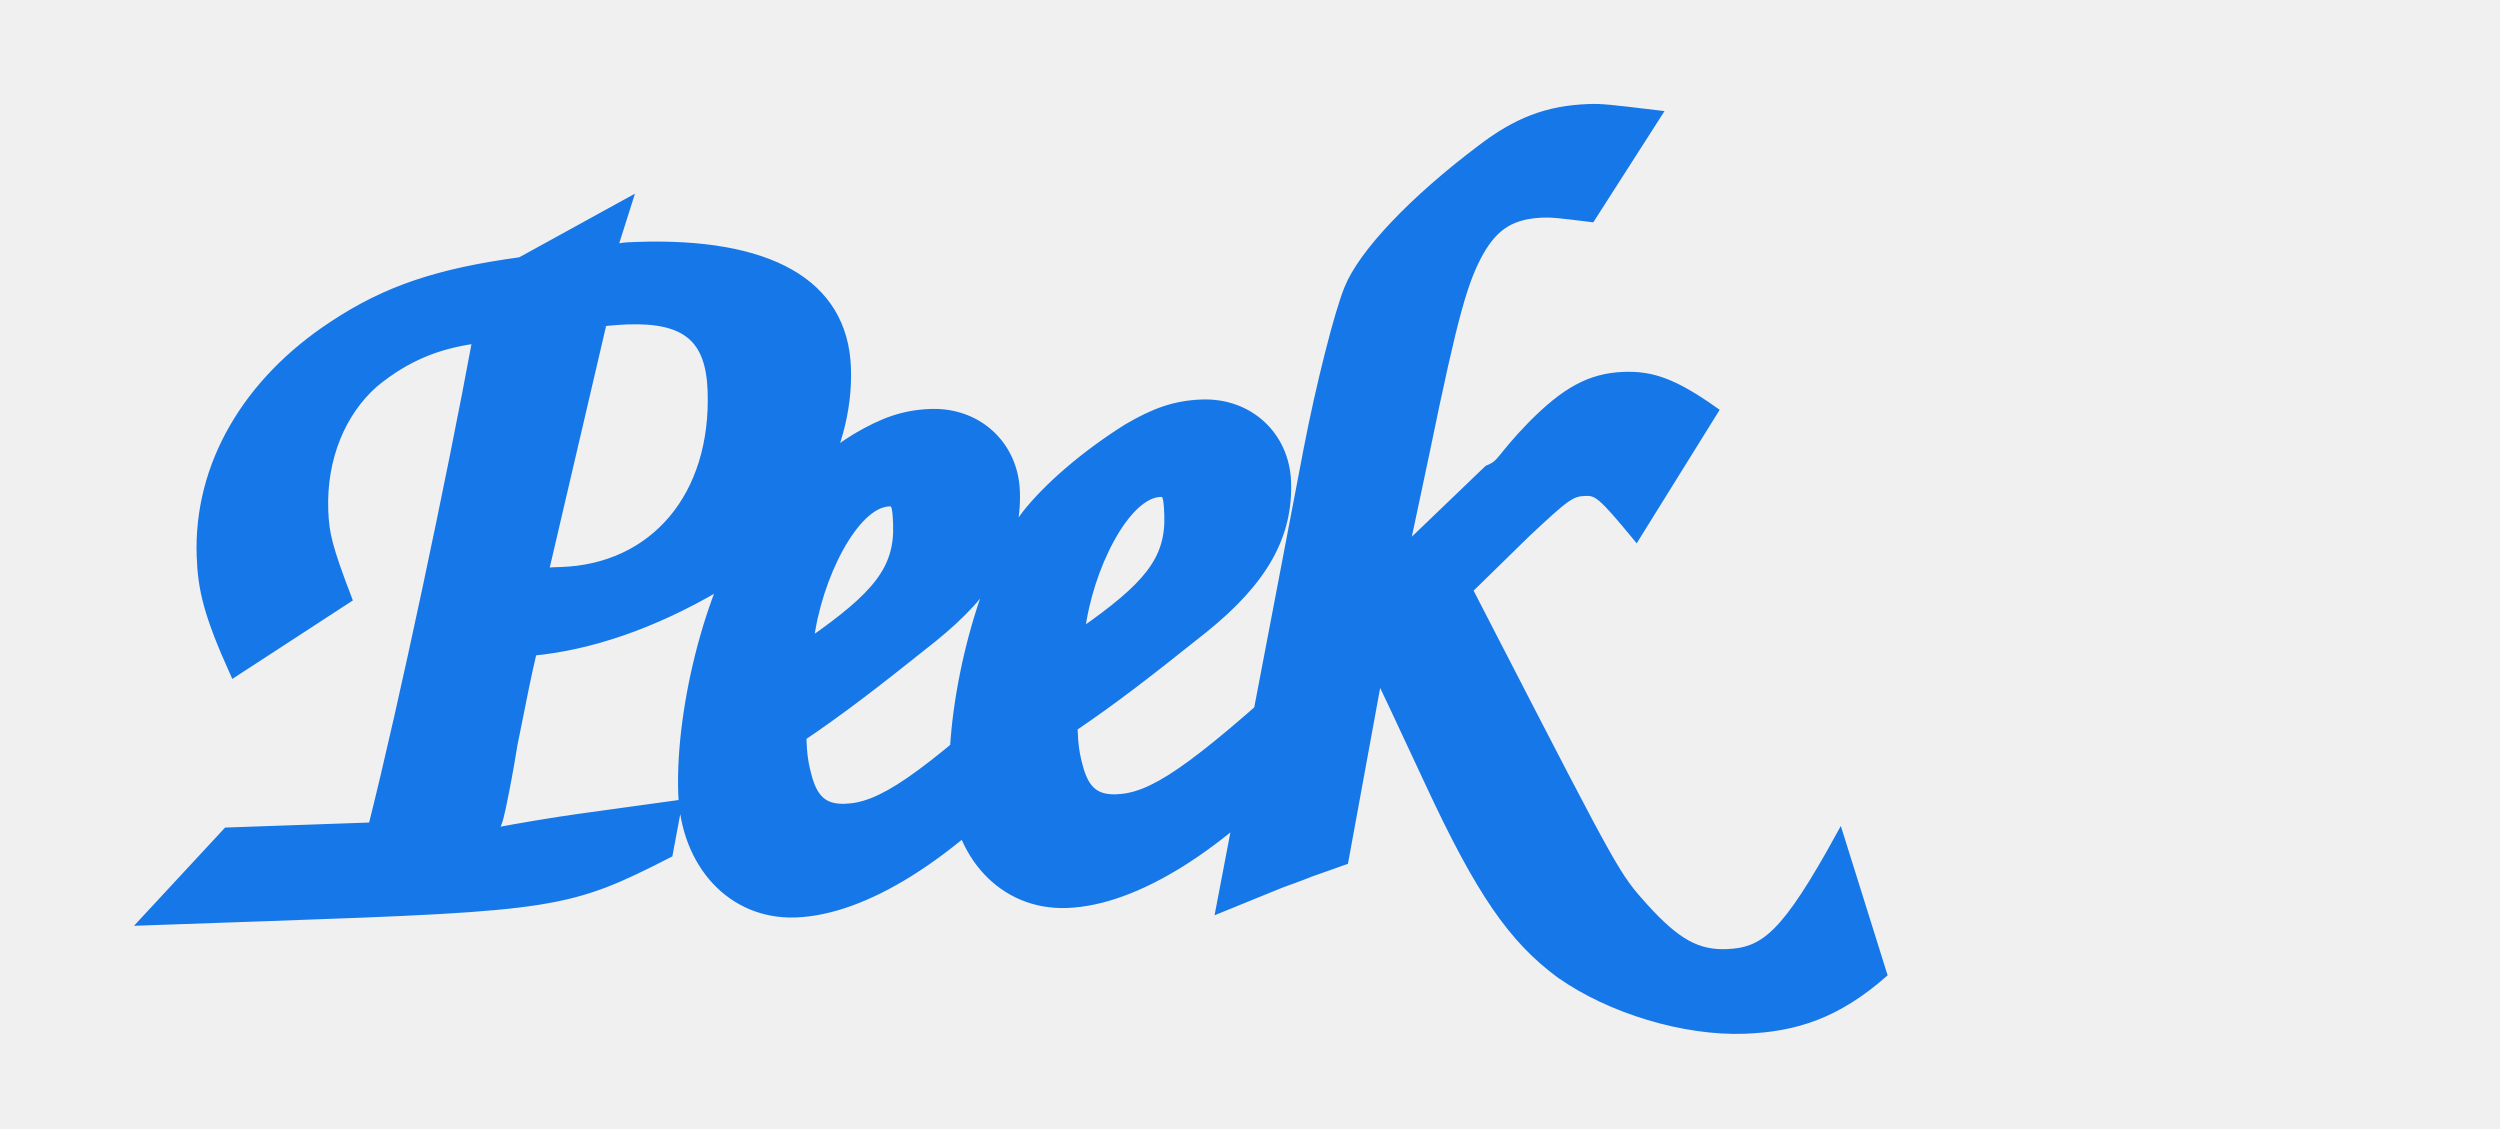
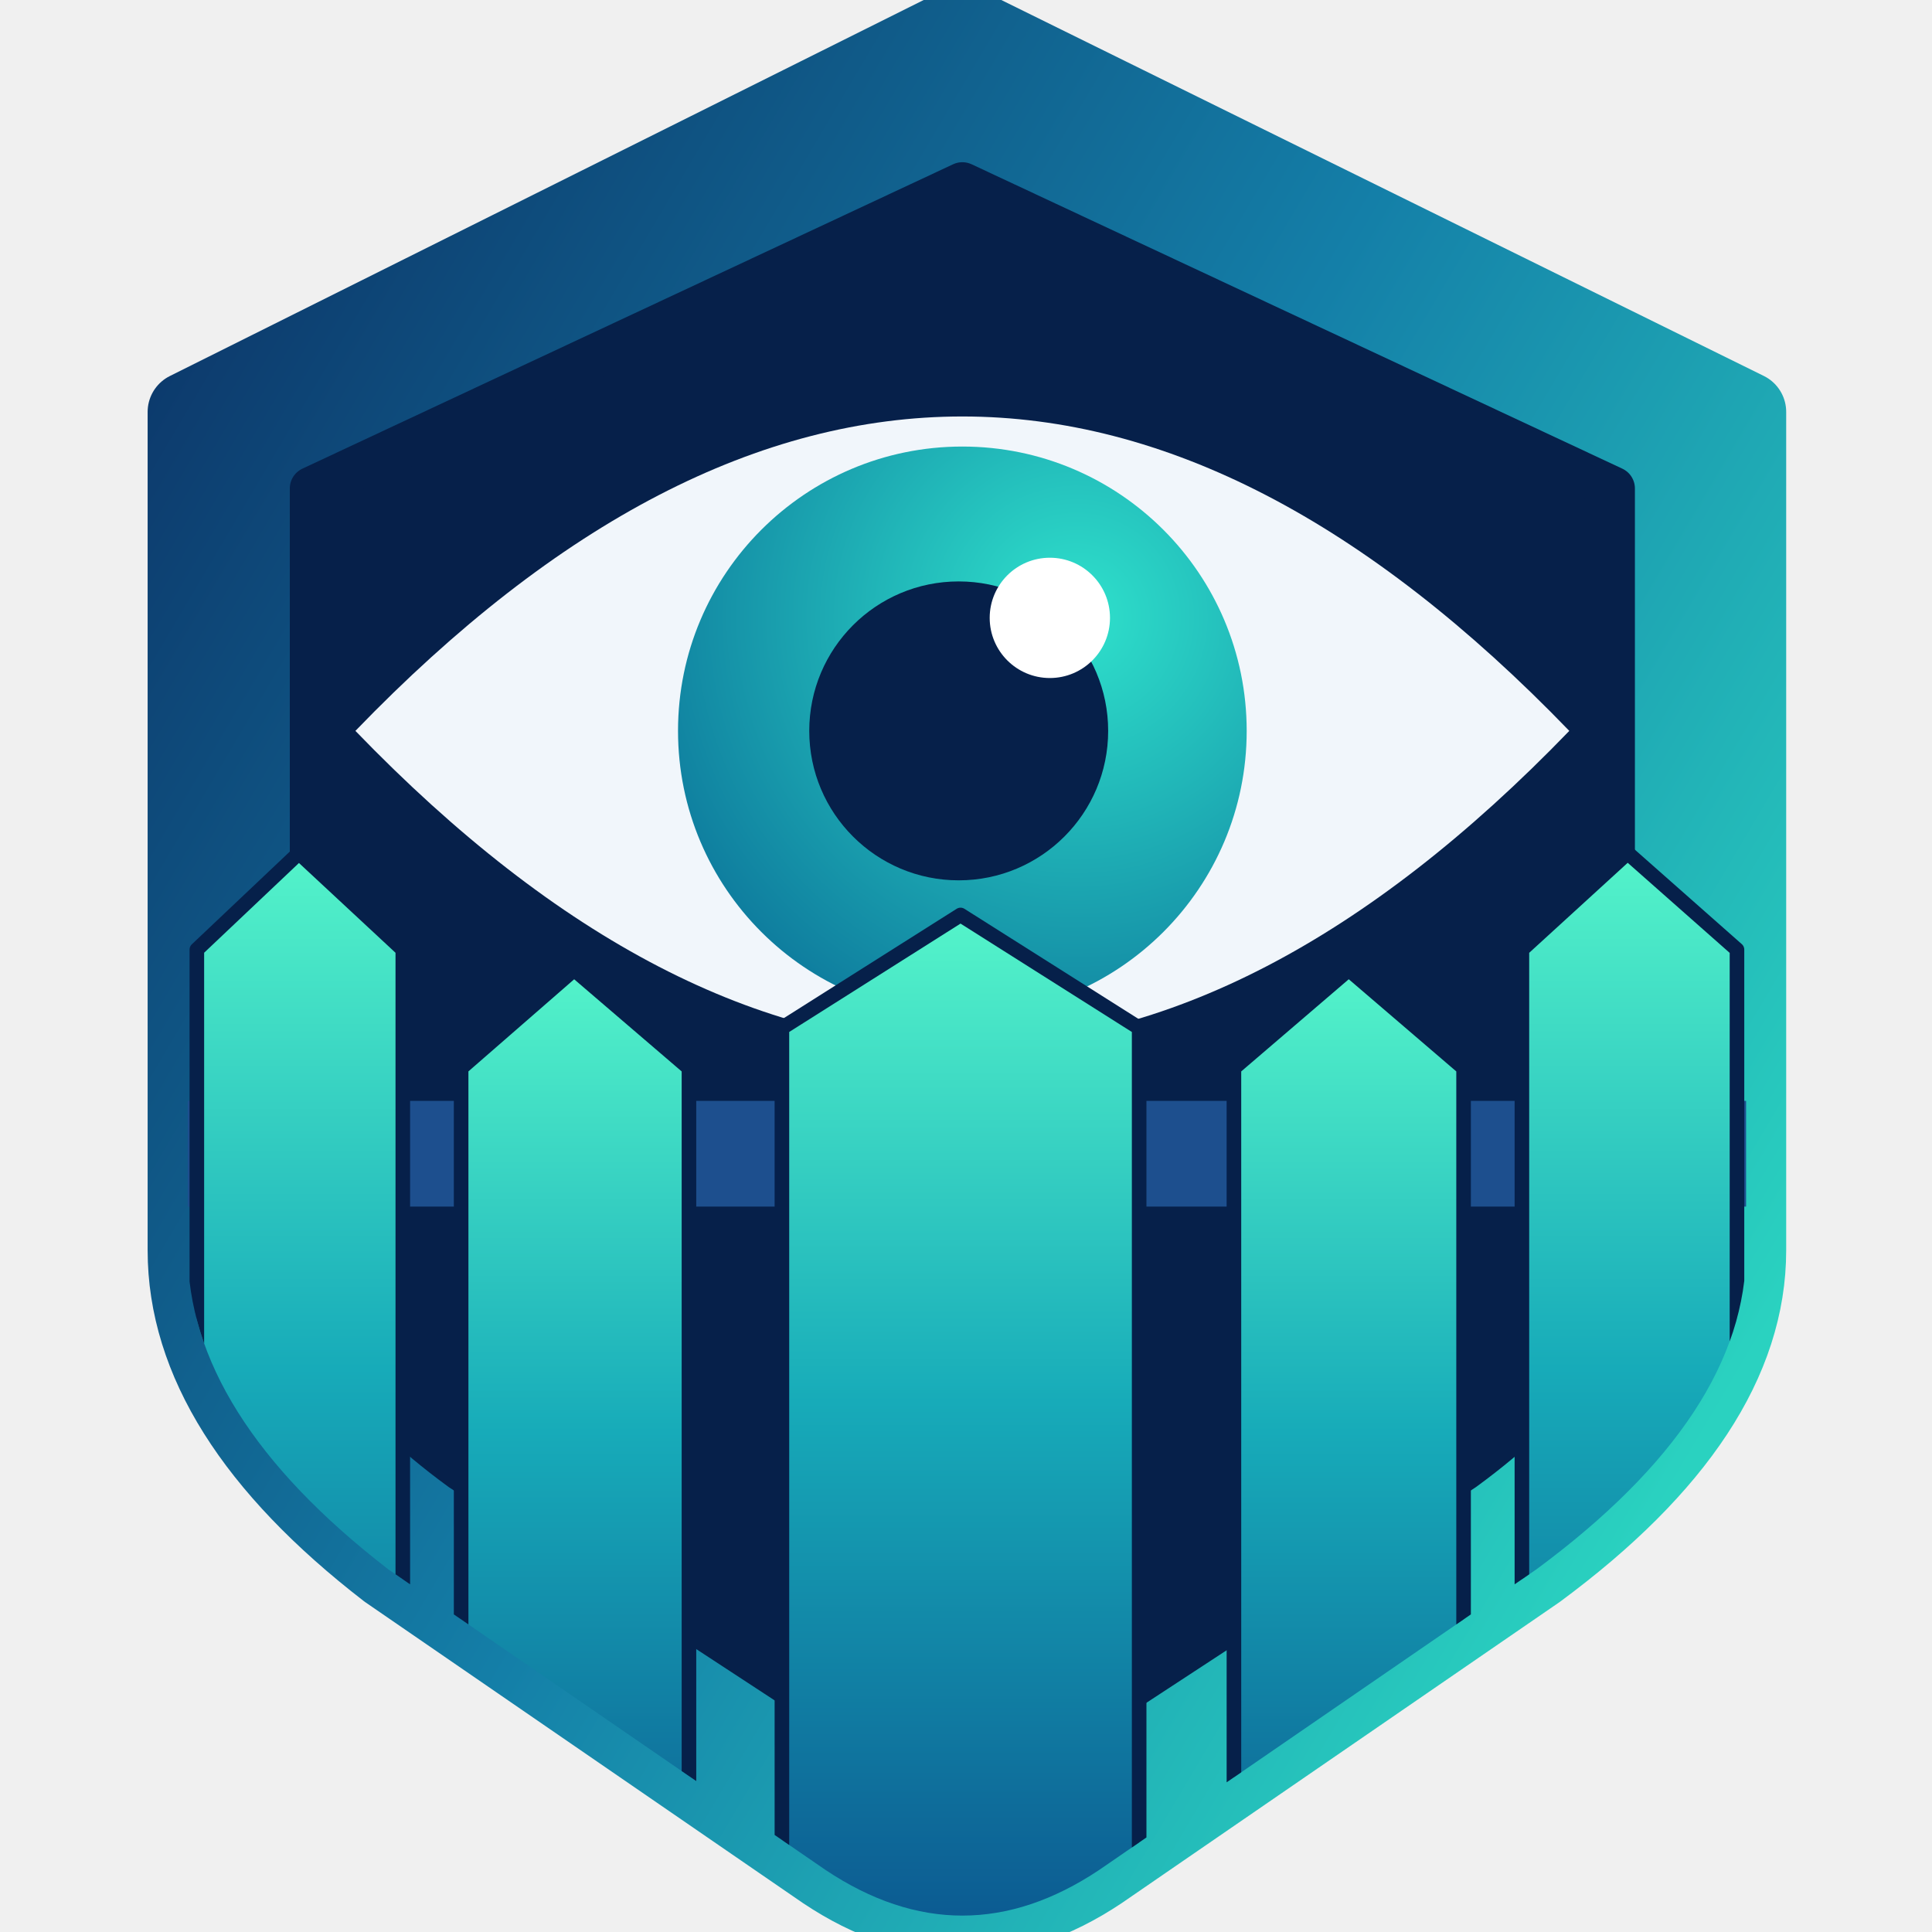
- <svg xmlns="http://www.w3.org/2000/svg" viewBox="0 0 164 74" role="img" aria-label="Peek">
-   <text x="8" y="58" font-family="'Bradley Hand','Marker Felt','Comic Sans MS',cursive" font-size="70" font-weight="700" letter-spacing="-6" fill="#1677e8" stroke="#1677e8" stroke-width="0.45" paint-order="stroke fill" transform="rotate(-2 82 37)">Peek</text>
+ <svg xmlns="http://www.w3.org/2000/svg" viewBox="97 104 1060 1060" role="img" aria-label="Peek">
+   <defs>
+     <linearGradient id="pk-shell" x1="0" y1="0" x2="1" y2=".7">
+       <stop offset="0" stop-color="#0b2f63" />
+       <stop offset=".55" stop-color="#147fa8" />
+       <stop offset="1" stop-color="#2ad2c0" />
+     </linearGradient>
+     <linearGradient id="pk-picket" x1="0" y1="0" x2="0" y2="1">
+       <stop offset="0" stop-color="#54f4ca" />
+       <stop offset=".45" stop-color="#17abb9" />
+       <stop offset="1" stop-color="#0a4f8c" />
+     </linearGradient>
+     <radialGradient id="pk-iris" cx=".7" cy=".3" r=".9">
+       <stop offset="0" stop-color="#2fe2cc" />
+       <stop offset="1" stop-color="#0a6f98" />
+     </radialGradient>
+     <clipPath id="pk-shield">
+       <path d="M625 118L1055 330V790Q1055 880 940 965L700 1130Q625 1180 550 1130L310 965Q200 880 200 790V330Z" />
+     </clipPath>
+   </defs>
+   <path d="M625 118L1055 330V790Q1055 880 940 965L700 1130Q625 1180 550 1130L310 965Q200 880 200 790V330Z" fill="url(#pk-shell)" stroke="url(#pk-shell)" stroke-width="44" stroke-linejoin="round" />
+   <path d="M625 205L982 372V790Q982 850 900 910L625 1090L350 910Q268 850 268 790V372Z" fill="#06204a" stroke="#06204a" stroke-width="24" stroke-linejoin="round" />
+   <path d="M292 505Q625 160 958 505Q625 850 292 505Z" fill="#f1f6fb" />
+   <circle cx="625" cy="505" r="156" fill="url(#pk-iris)" />
+   <circle cx="623" cy="505" r="82" fill="#06204a" />
+   <circle cx="673" cy="443" r="33" fill="#ffffff" />
+   <g clip-path="url(#pk-shield)" stroke-linejoin="round">
+     <rect x="200" y="708" width="860" height="58" fill="#1d4f8e" />
+     <path d="M205 625L261 572L318 625V1200H205Z" fill="url(#pk-picket)" stroke="#06204a" stroke-width="8" />
+     <path d="M350 690L412 636L475 690V1200H350Z" fill="url(#pk-picket)" stroke="#06204a" stroke-width="8" />
+     <path d="M526 668L624 606L722 668V1200H526Z" fill="url(#pk-picket)" stroke="#06204a" stroke-width="8" />
+     <path d="M774 690L837 636L900 690V1200H774Z" fill="url(#pk-picket)" stroke="#06204a" stroke-width="8" />
+     <path d="M932 625L990 572L1050 625V1200H932Z" fill="url(#pk-picket)" stroke="#06204a" stroke-width="8" />
+   </g>
</svg>
